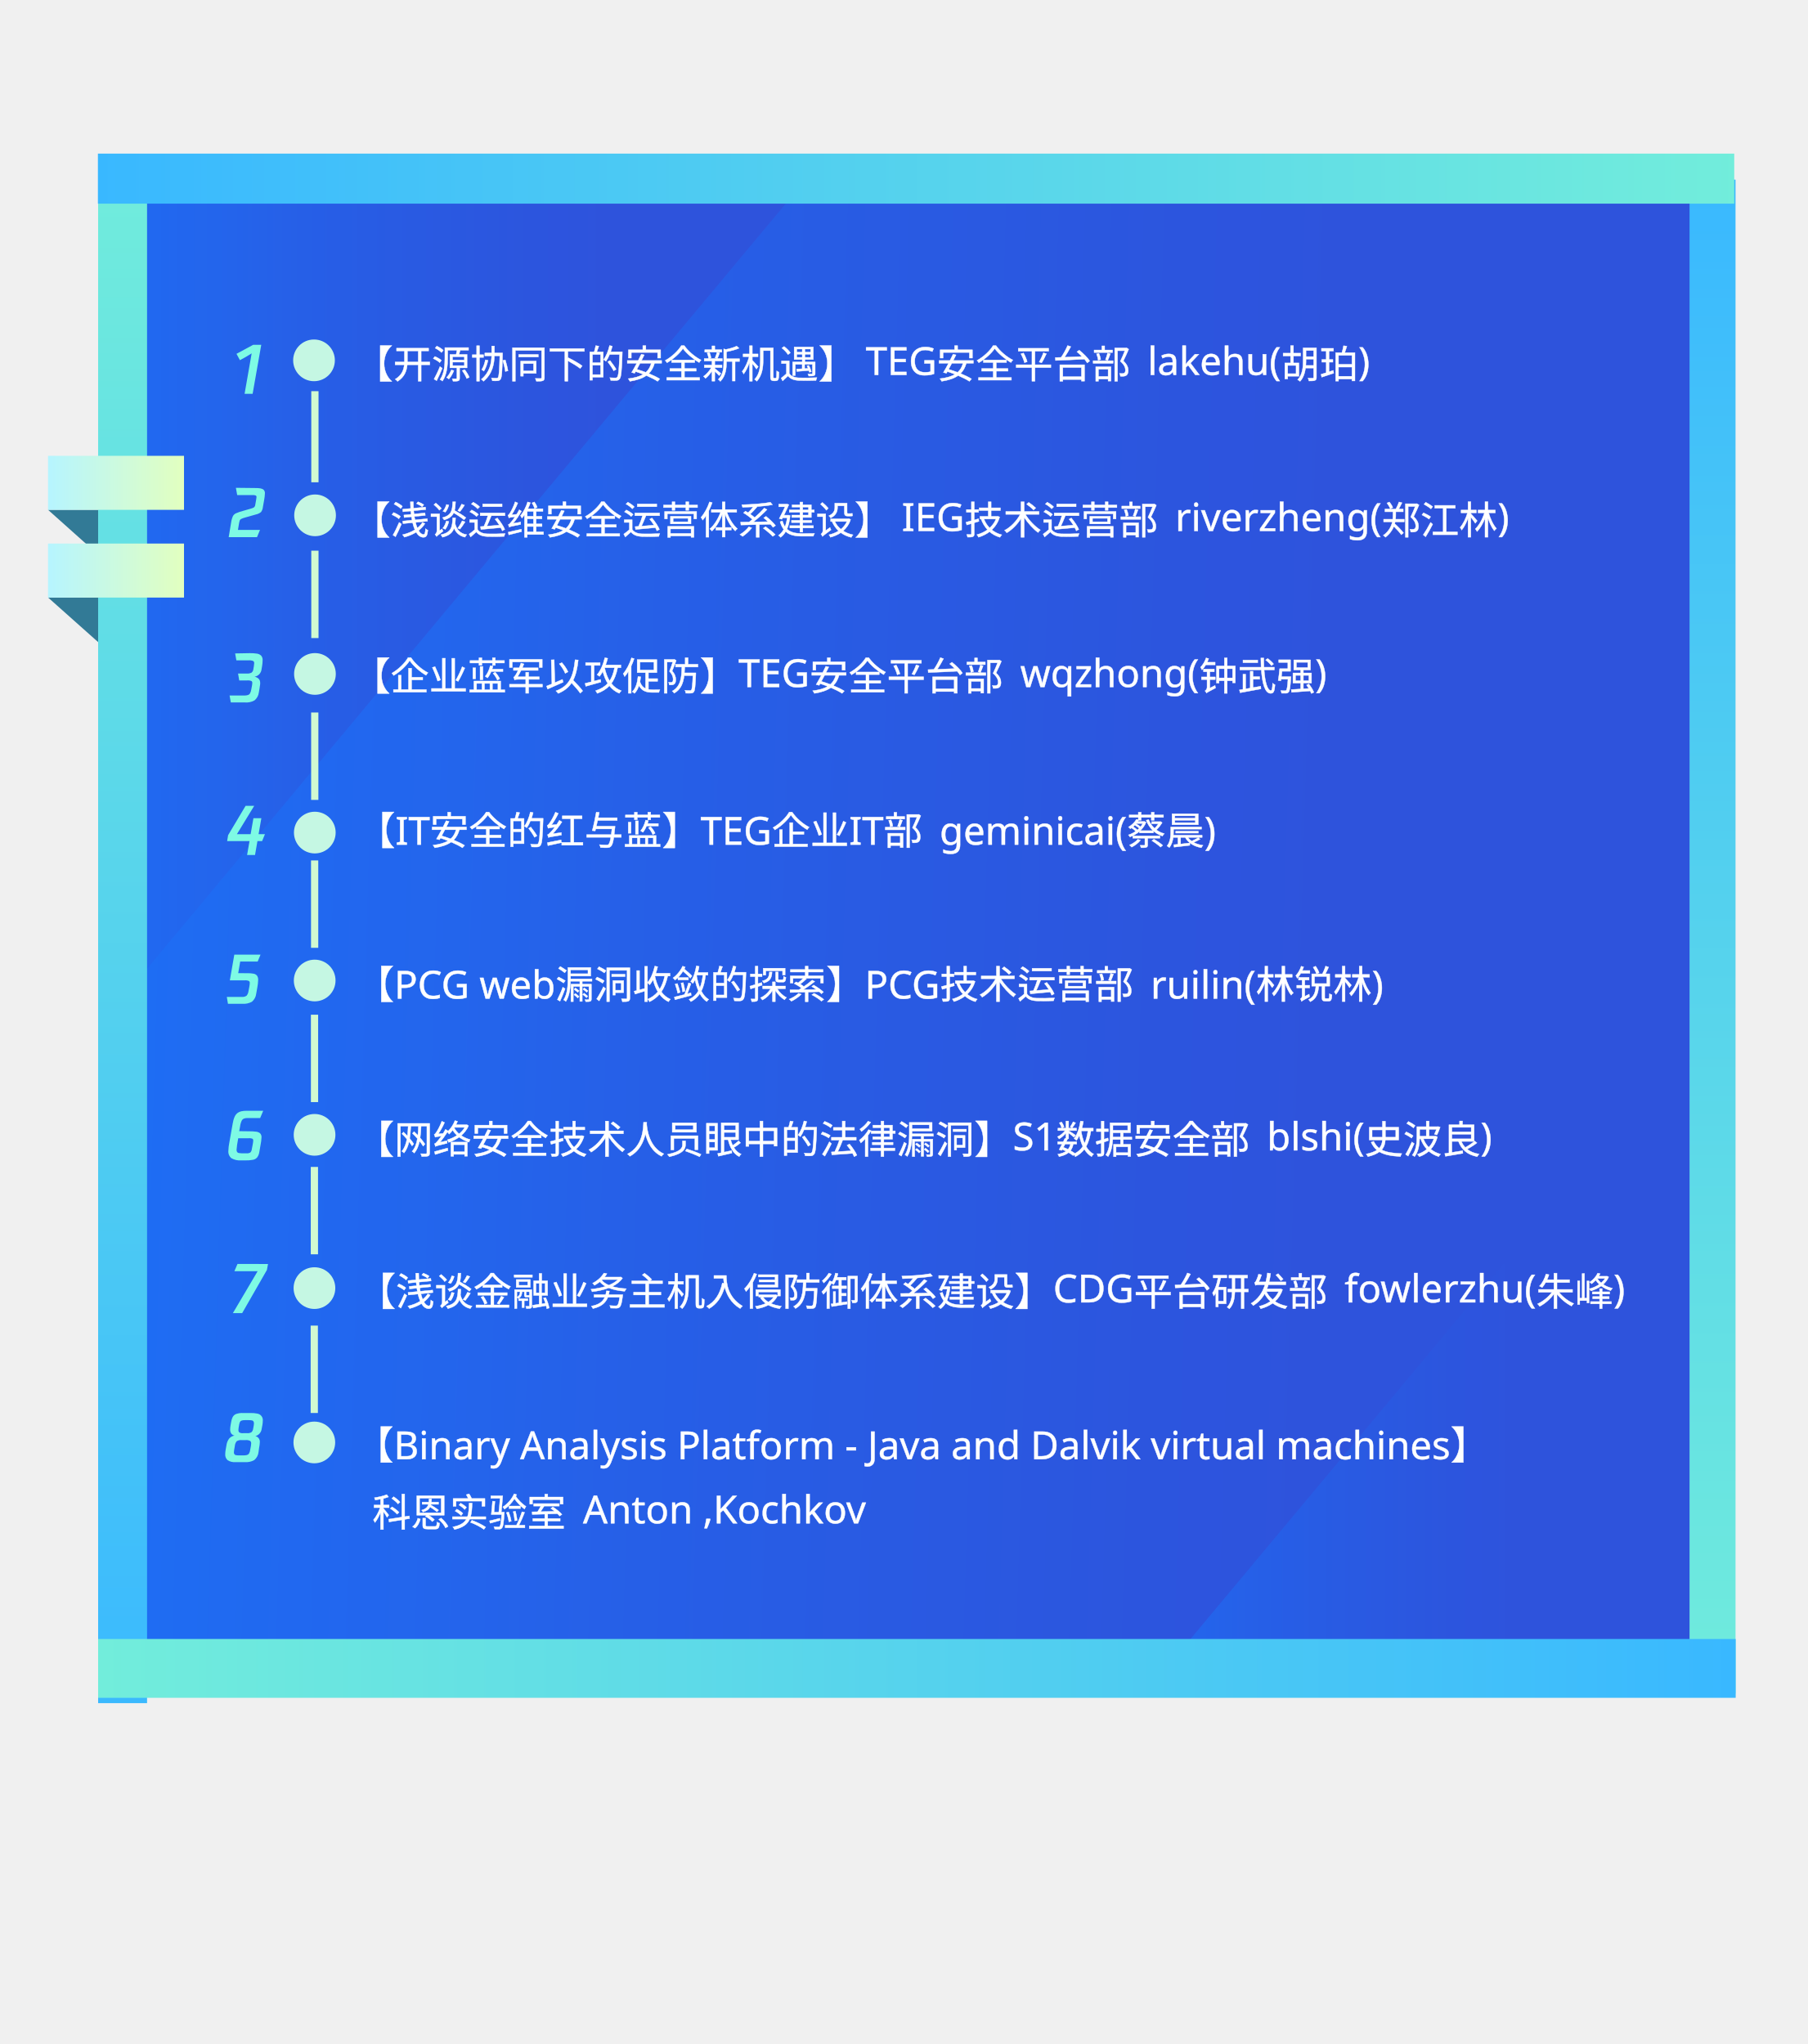
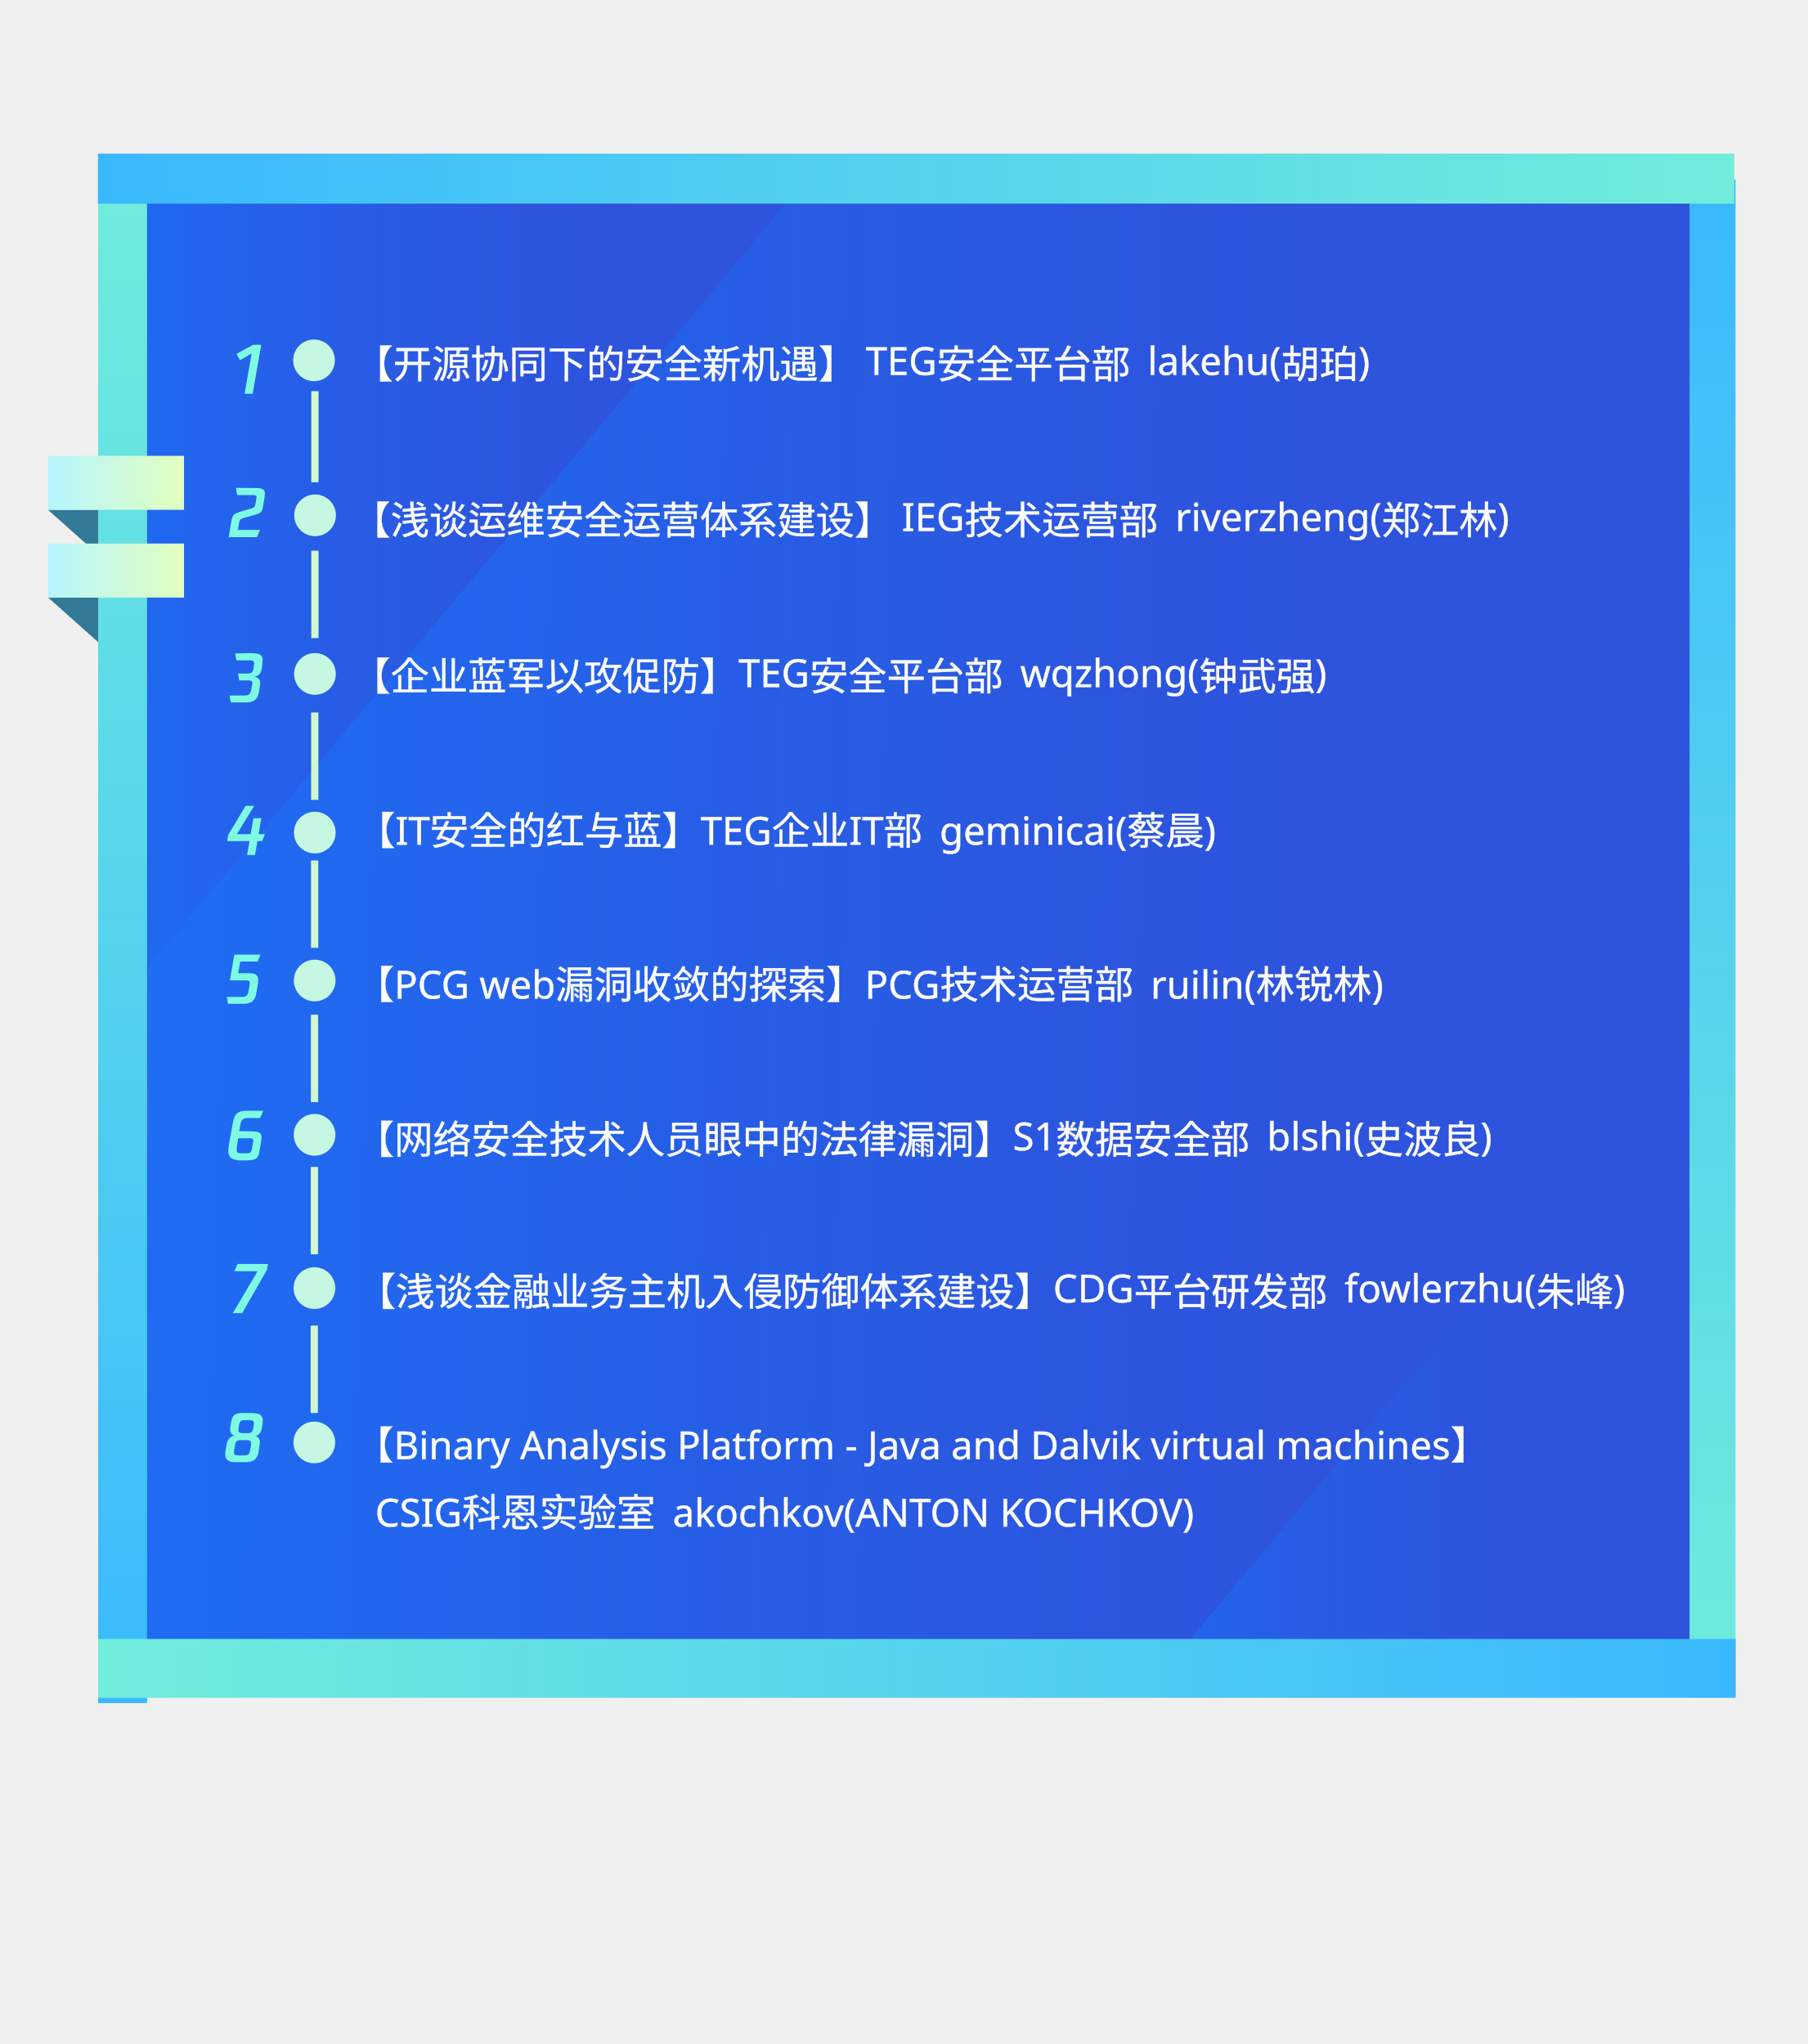
<svg xmlns="http://www.w3.org/2000/svg" xmlns:xlink="http://www.w3.org/1999/xlink" viewBox="98 880 748 846.03">
  <defs>
    <style>
            .a,.q{fill:#fff;}.b,.s{fill:none;}.c{fill:#327a96;}.d{clip-path:url(#a);}.e{mask:url(#b);}.f{opacity:0.9;}.g{fill:url(#c);}.h{fill:url(#d);}.i{fill:url(#e);}.j{fill:url(#f);}.k{fill:url(#g);}.l{fill:url(#h);}.m{fill:url(#i);}.n{fill:url(#j);}.o{fill:url(#k);}.p{fill:url(#l);}.q{font-size:16px;stroke:#fff;stroke-width:0.15px;font-family:MHeiPRC-Medium,
            MHei PRC;}.q,.s{stroke-miterlimit:10;}.r{fill:#c5f7e3;}.s{stroke:#d1f9d1;stroke-width:3px;}.t{fill:#7efae4;}
        </style>
    <clipPath id="a">
      <rect class="b" x="142.04" y="954.28" width="671.86" height="655.47" transform="translate(-804.05 1759.98) rotate(-90)" />
    </clipPath>
    <mask id="b" x="0" y="0" width="941.38" height="2016.03" maskUnits="userSpaceOnUse">
      <rect class="a" x="148.95" y="901.79" width="654.3" height="671.54" transform="translate(952.21 2475.11) rotate(-180)" />
    </mask>
    <linearGradient id="c" x1="740.24" y1="4575.44" x2="440.89" y2="4274.47" gradientTransform="matrix(1.07, 0.82, 0.85, -1.15, -3952.62, 5966.14)" gradientUnits="userSpaceOnUse">
      <stop offset="0" stop-color="#003d96" />
      <stop offset="0.32" stop-color="#003d8a" />
      <stop offset="0.62" stop-color="#003d84" />
      <stop offset="0.73" stop-color="#01468e" />
      <stop offset="0.91" stop-color="#025fa8" />
      <stop offset="1" stop-color="#036eb7" />
    </linearGradient>
    <linearGradient id="d" x1="-2583.21" y1="4808.31" x2="-2123.13" y2="4808.31" gradientTransform="translate(-1641.83 6259.38) rotate(180)" gradientUnits="userSpaceOnUse">
      <stop offset="0" stop-color="#1841d9" />
      <stop offset="0.47" stop-color="#1841d9" />
      <stop offset="0.65" stop-color="#124be2" />
      <stop offset="0.95" stop-color="#0365fa" />
      <stop offset="1" stop-color="#006aff" />
    </linearGradient>
    <linearGradient id="e" x1="-2348.58" y1="5179.22" x2="-1497.61" y2="5179.22" gradientTransform="matrix(-1.07, 0.03, 0.03, -1.01, -1758.75, 6313.97)" gradientUnits="userSpaceOnUse">
      <stop offset="0" stop-color="#1841d9" />
      <stop offset="0.28" stop-color="#1841d9" />
      <stop offset="0.52" stop-color="#124be2" />
      <stop offset="0.93" stop-color="#0365fa" />
      <stop offset="1" stop-color="#006aff" />
    </linearGradient>
    <linearGradient id="f" x1="-2260.35" y1="5459.81" x2="-1700.58" y2="5459.81" gradientTransform="translate(-1641.83 6259.38) rotate(180)" gradientUnits="userSpaceOnUse">
      <stop offset="0" stop-color="#1841d9" />
      <stop offset="0.48" stop-color="#1841d9" />
      <stop offset="0.66" stop-color="#124be2" />
      <stop offset="0.95" stop-color="#0365fa" />
      <stop offset="1" stop-color="#006aff" />
    </linearGradient>
    <linearGradient id="g" x1="-2448.55" y1="4662.44" x2="-2448.55" y2="5310.97" gradientTransform="translate(3255.28 -3724.06)" gradientUnits="userSpaceOnUse">
      <stop offset="0" stop-color="#72eddb" />
      <stop offset="1" stop-color="#39b8ff" />
    </linearGradient>
    <linearGradient id="h" x1="-1790.57" y1="4658.14" x2="-1790.57" y2="5320.47" gradientTransform="translate(1939.31 -3729.47)" gradientUnits="userSpaceOnUse">
      <stop offset="0" stop-color="#39b8ff" />
      <stop offset="1" stop-color="#72eddb" />
    </linearGradient>
    <linearGradient id="i" x1="-2458.13" y1="4688.82" x2="-1780.45" y2="4688.82" gradientTransform="translate(2596.75 -3118.26)" xlink:href="#h" />
    <linearGradient id="j" x1="-2461.2" y1="5305.45" x2="-1778.12" y2="5305.45" gradientTransform="translate(2596.06 -4351.52)" xlink:href="#g" />
    <linearGradient id="k" x1="117.88" y1="1079.86" x2="174.15" y2="1079.86" gradientUnits="userSpaceOnUse">
      <stop offset="0" stop-color="#b6f5ff" />
      <stop offset="1" stop-color="#e2ffbf" />
    </linearGradient>
    <linearGradient id="l" x1="117.88" y1="1116.16" x2="174.15" y2="1116.16" xlink:href="#k" />
  </defs>
  <path class="c" d="M117.85,1091,139.11,1110v-19Z" />
  <path class="c" d="M117.91,1127.33l21.26,18.94v-19Z" />
  <g class="d">
    <g class="e">
      <g class="f">
        <polygon class="g" points="727.11 1186.95 465.83 829.58 318.68 1537.89 579.96 1895.26 727.11 1186.95" />
        <polygon class="h" points="815.9 886.12 481.3 1244.33 606.79 2016.03 941.38 1657.81 815.9 886.12" />
        <polygon class="i" points="676.65 0 0 810.63 217.43 2005.53 894.08 1194.9 676.65 0" />
        <polygon class="j" points="539.04 293.49 58.75 868.88 138.22 1305.65 618.52 730.26 539.04 293.49" />
      </g>
    </g>
  </g>
  <rect class="k" x="797.21" y="954.34" width="19.03" height="626.64" transform="translate(1613.45 2535.33) rotate(-180)" />
  <rect class="l" x="138.62" y="944.96" width="20.25" height="639.99" transform="translate(297.48 2529.91) rotate(-180)" />
  <rect class="m" x="138.62" y="1558.39" width="677.69" height="24.35" transform="translate(954.92 3141.13) rotate(-180)" />
  <rect class="n" x="138.53" y="943.58" width="677.18" height="20.71" transform="translate(954.23 1907.87) rotate(-180)" />
  <rect class="o" x="117.88" y="1068.67" width="56.27" height="22.36" />
  <rect class="p" x="117.88" y="1104.98" width="56.27" height="22.36" />
  <text class="q" transform="translate(244.69 1036.52)">
    <tspan xml:space="preserve">【开源协同下的安全新机遇】 TEG安全平台部  lakehu(胡珀)</tspan>
  </text>
  <text class="q" transform="translate(243.61 1101.11)">
    <tspan xml:space="preserve">【浅谈运维安全运营体系建设】 IEG技术运营部  riverzheng(郑江林)</tspan>
  </text>
  <text class="q" transform="translate(243.61 1165.69)">
    <tspan xml:space="preserve">【企业蓝军以攻促防】TEG安全平台部  wqzhong(钟武强)</tspan>
  </text>
  <text class="q" transform="translate(245.6 1229.61)">
    <tspan xml:space="preserve">【IT安全的红与蓝】TEG企业IT部  geminicai(蔡晨)</tspan>
  </text>
  <text class="q" transform="translate(245.15 1293.32)">
    <tspan xml:space="preserve">【PCG web漏洞收敛的探索】PCG技术运营部  ruilin(林锐林)</tspan>
  </text>
  <text class="q" transform="translate(245.15 1357.46)">
    <tspan xml:space="preserve">【网络安全技术人员眼中的法律漏洞】S1数据安全部  blshi(史波良)</tspan>
  </text>
  <text class="q" transform="translate(245.82 1420.39)">
    <tspan xml:space="preserve">【浅谈金融业务主机入侵防御体系建设】CDG平台研发部  fowlerzhu(朱峰)</tspan>
  </text>
  <text class="q" transform="translate(244.93 1483.97)">【Binary Analysis Platform - Java and Dalvik virtual machines】
-         <tspan x="0" y="27.88" xml:space="preserve">  科恩实验室  Anton ,Kochkov</tspan>
+         <tspan x="0" y="27.88" xml:space="preserve">  CSIG科恩实验室  akochkov(ANTON KOCHKOV)</tspan>
  </text>
  <circle class="r" cx="227.95" cy="1029.15" r="8.63" />
  <circle class="r" cx="228.39" cy="1093.3" r="8.63" />
  <path class="s" d="M228.32,1041.91v37.71" />
  <path class="s" d="M228.32,1107.93v36.17" />
  <circle class="r" cx="228.34" cy="1158.95" r="8.63" />
  <path class="s" d="M228.26,1174.91v36.17" />
  <circle class="r" cx="228.28" cy="1224.61" r="8.63" />
  <path class="s" d="M228.21,1236.14v36.17" />
  <circle class="r" cx="228.23" cy="1285.84" r="8.63" />
  <path class="s" d="M228.16,1300v36.17" />
  <circle class="r" cx="228.18" cy="1349.72" r="8.63" />
  <path class="s" d="M228.11,1363v36.17" />
  <circle class="r" cx="228.13" cy="1413.16" r="8.63" />
  <path class="s" d="M228.06,1428.68v36.17" />
  <circle class="r" cx="228.08" cy="1477.04" r="8.63" />
  <path class="t" d="M202.79,1022.71h3.33L202.55,1043h-3.33l2.93-16.74a55.94,55.94,0,0,1-4.86,2.82l-1.42-2.63Z" />
  <path class="t" d="M203.71,1082a12.87,12.87,0,0,1,2,.13,2.82,2.82,0,0,1,1.38.58,1.91,1.91,0,0,1,.54,1.54,18,18,0,0,1-.35,2.9l-.48,2.71a4.11,4.11,0,0,1-.79,2.1,5.1,5.1,0,0,1-2.16,1l-4.38,1.24a9,9,0,0,0-1.69.61,1.19,1.19,0,0,0-.59.66,7.07,7.07,0,0,0-.24,1l-.48,2.87h9.13l-1.24,3H192.64l1-6a9.49,9.49,0,0,1,.78-2.77,2.89,2.89,0,0,1,1.11-1.06,20,20,0,0,1,3.24-1.11l3-.86a6.06,6.06,0,0,0,1.28-.5,1.59,1.59,0,0,0,.6-1.17l.35-2a11.62,11.62,0,0,0,.16-1.16.73.73,0,0,0-.25-.59,3.21,3.21,0,0,0-1.57-.21h-6.18l-.54-3Z" />
  <path class="t" d="M201.38,1150.35a17.11,17.11,0,0,1,3,.2,3.13,3.13,0,0,1,1.69.81,2.71,2.71,0,0,1,.61,2,15.42,15.42,0,0,1-.21,2.31l-.24,1.42a3.44,3.44,0,0,1-2.9,3,3.31,3.31,0,0,1,1.76.9,2.39,2.39,0,0,1,.58,1.68c0,.12,0,.28,0,.47s-.11.8-.27,1.84l-.27,1.58a5,5,0,0,1-1.83,3.36,7,7,0,0,1-3.95.83h-5.83l-.51-2.87h6.15a5,5,0,0,0,1.38-.18,1.54,1.54,0,0,0,.93-.71,4.83,4.83,0,0,0,.51-1.58l.19-1a10.14,10.14,0,0,0,.24-1.75.9.9,0,0,0-.34-.77,3.69,3.69,0,0,0-1.79-.25H197l-.48-2.85h3.6a3.82,3.82,0,0,0,2-.39,2.24,2.24,0,0,0,.75-1.54l.19-1.1a8.17,8.17,0,0,0,.13-1.24,1.12,1.12,0,0,0-.34-.89,4.2,4.2,0,0,0-2.11-.3h-4.92l-.51-2.87Z" />
  <path class="t" d="M207.65,1225.26l-1.18,2.88h-1.93l-1,5.75h-3.28l1-5.75H192l.4-2.45,7.23-12.14h3.57l-7.15,11.71h5.67l1.16-6.61h3.28l-1.15,6.61Z" />
  <path class="t" d="M200.68,1282.82a11.93,11.93,0,0,1,2.2.19,2.35,2.35,0,0,1,1.48.81,2.88,2.88,0,0,1,.48,1.8,19.79,19.79,0,0,1-.38,3.28l-.43,2.39a5,5,0,0,1-1.8,3.36,7.16,7.16,0,0,1-3.95.83h-5.94l-.48-2.85h6.21a2.9,2.9,0,0,0,2-.52,3.83,3.83,0,0,0,.79-2l.3-1.56a9.21,9.21,0,0,0,.21-1.72.94.94,0,0,0-.34-.78,3.45,3.45,0,0,0-1.76-.27h-6.15l1.85-10.66h10.85l-1.18,2.87h-7.23l-.83,4.81Z" />
  <path class="t" d="M201,1348.25a21.4,21.4,0,0,1,3,.16,3.13,3.13,0,0,1,1.64.67,2.24,2.24,0,0,1,.58,1.75,19,19,0,0,1-.38,3l-.51,2.93a5.12,5.12,0,0,1-.87,2.27,3,3,0,0,1-1.67,1,15.12,15.12,0,0,1-3.37.27h-1.56a7.17,7.17,0,0,1-4.1-.9,3.57,3.57,0,0,1-1.25-3.1,19.1,19.1,0,0,1,.38-3.3l1.42-8a10.71,10.71,0,0,1,.81-2.81,4,4,0,0,1,1.34-1.63,4.57,4.57,0,0,1,1.41-.59,10.37,10.37,0,0,1,2.4-.21h6.66l-1.26,3h-5.24a4.09,4.09,0,0,0-1.37.2,1.87,1.87,0,0,0-1,.83,8,8,0,0,0-.71,2.48l-.35,1.93Zm1.59,5.43a10,10,0,0,0,.21-1.64.85.85,0,0,0-.27-.68,3.4,3.4,0,0,0-1.67-.23h-4.27l-.13.75a31.52,31.52,0,0,0-.56,4.06,1.63,1.63,0,0,0,.21.85,1.11,1.11,0,0,0,.82.47,11.84,11.84,0,0,0,1.89.11H200a2.67,2.67,0,0,0,1.61-.35,2.43,2.43,0,0,0,.62-1.48Z" />
  <path class="t" d="M208.92,1403.18l-.46,2.47-10.24,17.86h-3.84l10.24-17.35H195l1.29-3Z" />
  <path class="t" d="M201.73,1464.86a12.58,12.58,0,0,1,2.74.24,2.71,2.71,0,0,1,2.28,3.06,9.64,9.64,0,0,1-.19,1.83l-.27,1.42a3.48,3.48,0,0,1-2.61,3,2.39,2.39,0,0,1,1.85,2.5,13.42,13.42,0,0,1-.3,2.36L205,1481a4.91,4.91,0,0,1-1.8,3.36,7,7,0,0,1-3.95.83h-3.76a5.3,5.3,0,0,1-3.28-.79,3.05,3.05,0,0,1-1-2.54,9.75,9.75,0,0,1,.19-1.85l.32-1.83a5.8,5.8,0,0,1,1.11-2.74,3.8,3.8,0,0,1,2.22-1.24,2.33,2.33,0,0,1-1.36-.86,2.85,2.85,0,0,1-.44-1.69,9.48,9.48,0,0,1,.16-1.64l.27-1.53a6.54,6.54,0,0,1,.6-1.93,2.83,2.83,0,0,1,1.33-1.25,7.5,7.5,0,0,1,3-.44Zm.11,13.65a5.78,5.78,0,0,0,.11-1.07,1.4,1.4,0,0,0-.36-1,3.45,3.45,0,0,0-2.06-.36H198a3.13,3.13,0,0,0-2.07.48,3.56,3.56,0,0,0-.75,2l-.19,1.07a10.35,10.35,0,0,0-.19,1.5,1.28,1.28,0,0,0,.32.93q.32.34,1.75.34h1.88a5.89,5.89,0,0,0,1.34-.13,1.63,1.63,0,0,0,.9-.54,3.73,3.73,0,0,0,.55-1.61Zm-5.1-7.47-.08.89a1.28,1.28,0,0,0,.32.93,2.59,2.59,0,0,0,1.67.34h1.61a3.08,3.08,0,0,0,1.8-.39,2.47,2.47,0,0,0,.72-1.54l.21-1.1a5.35,5.35,0,0,0,.11-1,1.46,1.46,0,0,0-.32-1q-.32-.36-1.83-.36h-1.67a3.71,3.71,0,0,0-1.5.25q-.56.26-.81,1.63Z" />
</svg>
